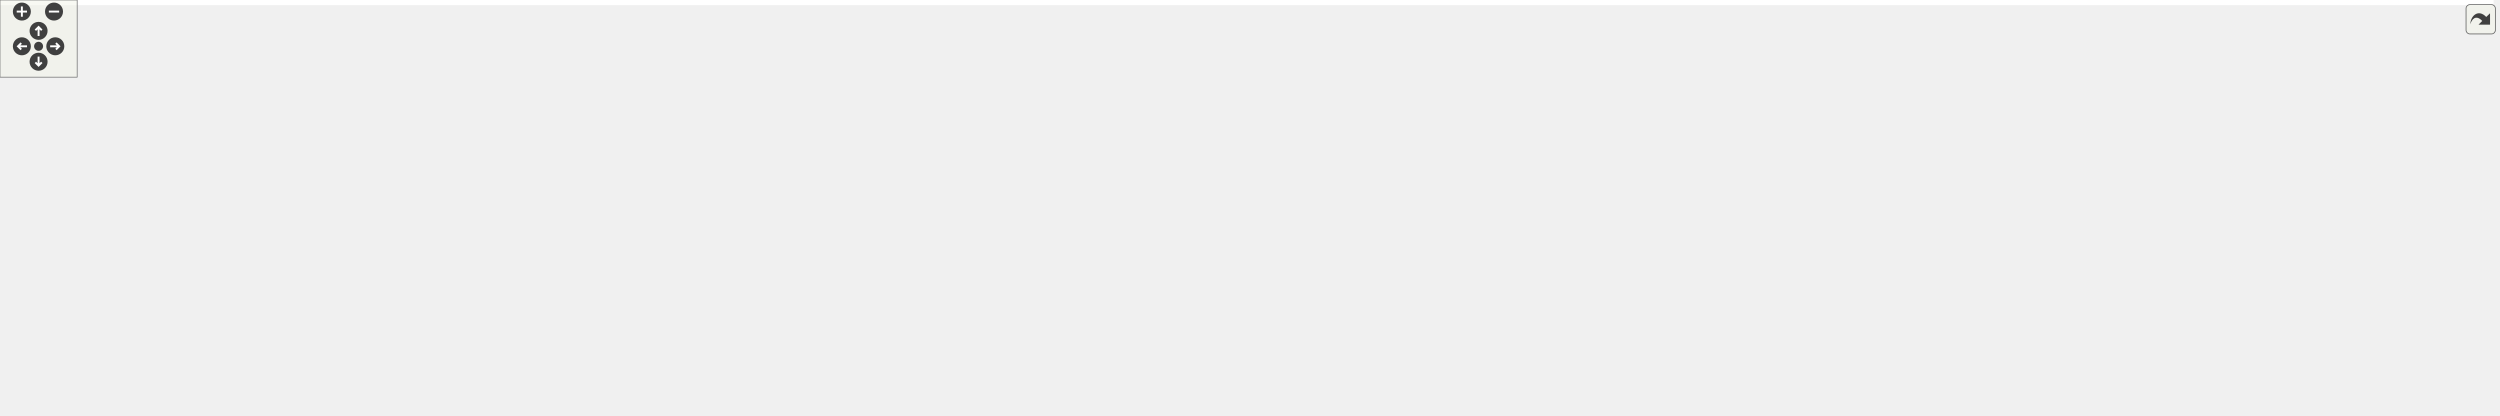
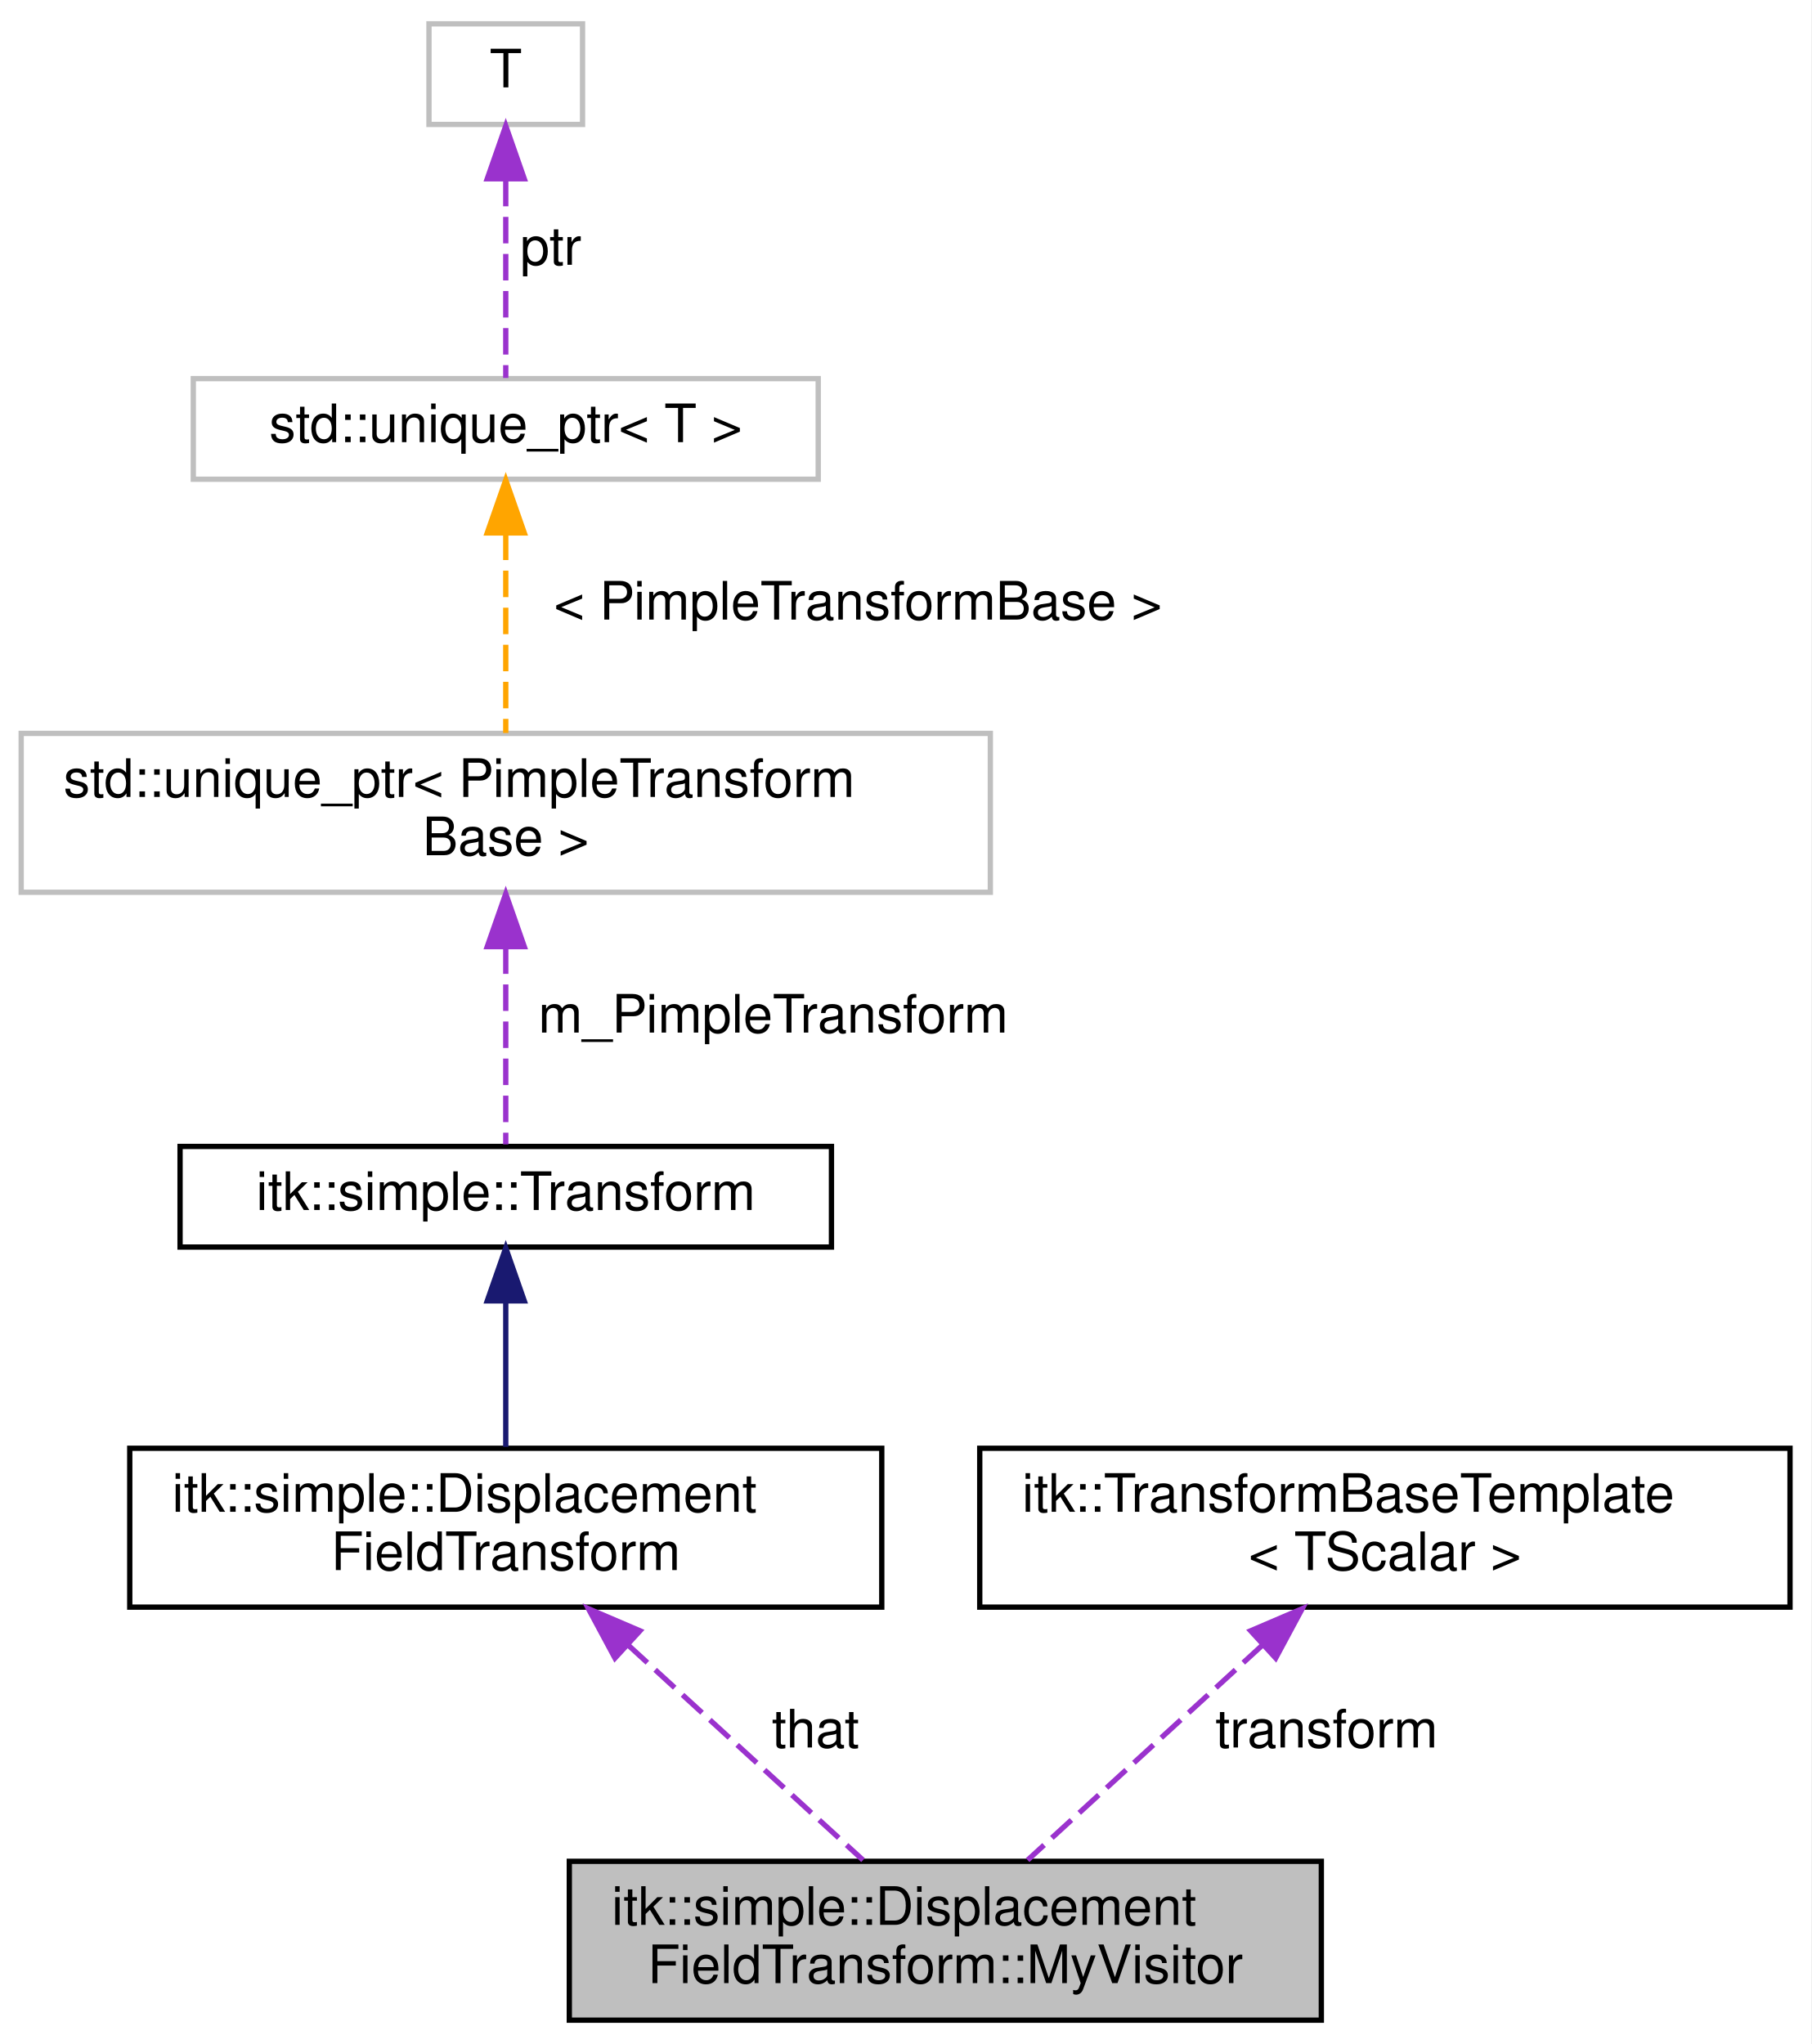
- <svg xmlns="http://www.w3.org/2000/svg" xmlns:xlink="http://www.w3.org/1999/xlink" id="main" version="1.1" xml:space="preserve">
-   <style type="text/css">
- .edge:hover path { stroke: red; }
- .edge:hover polygon { stroke: red; fill: red; }
- </style>
-   <defs>
-     <circle id="rim" cx="0" cy="0" r="7" />
-     <circle id="rim2" cx="0" cy="0" r="3.5" />
-     <g id="zoomPlus">
-       <use xlink:href="#rim" fill="#404040">
-         <set attributeName="fill" to="#808080" begin="zoomplus.mouseover" end="zoomplus.mouseout" />
-       </use>
-       <path d="M-4,0h8M0,-4v8" fill="none" stroke="white" stroke-width="1.5" pointer-events="none" />
-     </g>
-     <g id="zoomMin">
-       <use xlink:href="#rim" fill="#404040">
-         <set attributeName="fill" to="#808080" begin="zoomminus.mouseover" end="zoomminus.mouseout" />
-       </use>
-       <path d="M-4,0h8" fill="none" stroke="white" stroke-width="1.5" pointer-events="none" />
-     </g>
-     <g id="dirArrow">
-       <path fill="none" stroke="white" stroke-width="1.5" d="M0,-3.0v7 M-2.5,-0.5L0,-3.0L2.5,-0.5" />
-     </g>
-     <g id="resetDef">
-       <use xlink:href="#rim2" fill="#404040">
-         <set attributeName="fill" to="#808080" begin="reset.mouseover" end="reset.mouseout" />
-       </use>
-     </g>
-   </defs>
-   <svg id="graph" class="graph">
-     <g id="viewport">
-       <polygon fill="white" stroke="transparent" points="-4,4 -4,-262.5 1939,-262.5 1939,4 -4,4" />
-       <g id="node1" class="node">
-         <g id="a_node1">
-           <a xlink:title=" ">
-             <polygon fill="#bfbfbf" stroke="black" points="1793,-203 1793,-233 1935,-233 1935,-203 1793,-203" />
-             <text text-anchor="start" x="1801" y="-221" font-family="Helvetica,sans-Serif" font-size="10.00">itk::simple::Displacement</text>
-             <text text-anchor="middle" x="1864" y="-210" font-family="Helvetica,sans-Serif" font-size="10.00">FieldTransform::MyVisitor</text>
-           </a>
-         </g>
-       </g>
-       <g id="node2" class="node">
-         <g id="a_node2">
-           <a xlink:href="classitk_1_1simple_1_1DisplacementFieldTransform.html" target="_top" xlink:title="A dense deformable transform over a bounded spatial domain for 2D or 3D coordinates space.">
-             <polygon fill="white" stroke="black" points="1557.5,-228 1557.5,-258 1699.5,-258 1699.5,-228 1557.5,-228" />
-             <text text-anchor="start" x="1565.5" y="-246" font-family="Helvetica,sans-Serif" font-size="10.00">itk::simple::Displacement</text>
-             <text text-anchor="middle" x="1628.5" y="-235" font-family="Helvetica,sans-Serif" font-size="10.00">FieldTransform</text>
-           </a>
-         </g>
-       </g>
-       <g id="edge1" class="edge">
-         <path fill="none" stroke="#9a32cd" stroke-dasharray="5,2" d="M1709.77,-234.41C1736.83,-231.51 1766.79,-228.3 1792.99,-225.5" />
-         <polygon fill="#9a32cd" stroke="#9a32cd" points="1709.13,-230.95 1699.56,-235.5 1709.87,-237.91 1709.13,-230.95" />
-         <text text-anchor="middle" x="1749" y="-235" font-family="Helvetica,sans-Serif" font-size="10.00"> that</text>
-       </g>
-       <g id="node3" class="node">
-         <g id="a_node3">
-           <a xlink:href="classitk_1_1simple_1_1Transform.html" target="_top" xlink:title="A simplified wrapper around a variety of ITK transforms.">
-             <polygon fill="white" stroke="black" points="1392,-234.5 1392,-253.5 1515,-253.5 1515,-234.5 1392,-234.5" />
-             <text text-anchor="middle" x="1453.5" y="-241.5" font-family="Helvetica,sans-Serif" font-size="10.00">itk::simple::Transform</text>
-           </a>
-         </g>
-       </g>
-       <g id="edge2" class="edge">
-         <path fill="none" stroke="midnightblue" d="M1525.06,-243.59C1535.68,-243.53 1546.63,-243.47 1557.24,-243.41" />
-         <polygon fill="midnightblue" stroke="midnightblue" points="1524.99,-240.09 1515.01,-243.65 1525.03,-247.09 1524.99,-240.09" />
-       </g>
-       <g id="node4" class="node">
-         <g id="a_node4">
-           <a xlink:title=" ">
-             <polygon fill="white" stroke="#bfbfbf" points="1040,-225 1040,-255 1223,-255 1223,-225 1040,-225" />
-             <text text-anchor="start" x="1048" y="-243" font-family="Helvetica,sans-Serif" font-size="10.00">std::unique_ptr&lt; PimpleTransform</text>
-             <text text-anchor="middle" x="1131.5" y="-232" font-family="Helvetica,sans-Serif" font-size="10.00">Base &gt;</text>
-           </a>
-         </g>
-       </g>
-       <g id="edge3" class="edge">
-         <path fill="none" stroke="#9a32cd" stroke-dasharray="5,2" d="M1233.6,-241.26C1285.59,-241.91 1347.22,-242.68 1391.82,-243.24" />
-         <polygon fill="#9a32cd" stroke="#9a32cd" points="1233.39,-237.76 1223.34,-241.14 1233.3,-244.76 1233.39,-237.76" />
-         <text text-anchor="middle" x="1307.5" y="-245" font-family="Helvetica,sans-Serif" font-size="10.00"> m_PimpleTransform</text>
-       </g>
-       <g id="node5" class="node">
-         <g id="a_node5">
-           <a xlink:title="STL class.">
-             <polygon fill="white" stroke="#bfbfbf" points="735,-142.5 735,-161.5 853,-161.5 853,-142.5 735,-142.5" />
-             <text text-anchor="middle" x="794" y="-149.5" font-family="Helvetica,sans-Serif" font-size="10.00">std::unique_ptr&lt; T &gt;</text>
-           </a>
-         </g>
-       </g>
-       <g id="edge4" class="edge">
-         <path fill="none" stroke="orange" stroke-dasharray="5,2" d="M841.25,-164.13C901.74,-180 1007.69,-207.79 1073.2,-224.97" />
-         <polygon fill="orange" stroke="orange" points="841.78,-160.65 831.22,-161.5 840.01,-167.42 841.78,-160.65" />
-         <text text-anchor="middle" x="950.5" y="-214" font-family="Helvetica,sans-Serif" font-size="10.00"> &lt; PimpleTransformBase &gt;</text>
-       </g>
-       <g id="node12" class="node">
-         <g id="a_node12">
-           <a xlink:title=" ">
-             <polygon fill="white" stroke="#bfbfbf" points="1065.5,-86 1065.5,-116 1197.5,-116 1197.5,-86 1065.5,-86" />
-             <text text-anchor="start" x="1073.5" y="-104" font-family="Helvetica,sans-Serif" font-size="10.00">std::unique_ptr&lt; itk</text>
-             <text text-anchor="middle" x="1131.5" y="-93" font-family="Helvetica,sans-Serif" font-size="10.00">::MetaDataDictionary &gt;</text>
-           </a>
-         </g>
-       </g>
-       <g id="edge20" class="edge">
-         <path fill="none" stroke="orange" stroke-dasharray="5,2" d="M849.44,-140.44C859.26,-138.51 869.42,-136.62 879,-135 942.11,-124.36 1014.57,-114.85 1065.45,-108.61" />
-         <polygon fill="orange" stroke="orange" points="848.49,-137.07 839.37,-142.46 849.86,-143.93 848.49,-137.07" />
-         <text text-anchor="middle" x="950.5" y="-138" font-family="Helvetica,sans-Serif" font-size="10.00"> &lt; itk::MetaDataDictionary &gt;</text>
-       </g>
-       <g id="node20" class="node">
-         <g id="a_node20">
-           <a xlink:title=" ">
-             <polygon fill="white" stroke="#bfbfbf" points="1063,-135 1063,-165 1200,-165 1200,-135 1063,-135" />
-             <text text-anchor="start" x="1071" y="-153" font-family="Helvetica,sans-Serif" font-size="10.00">std::unique_ptr&lt; Subject</text>
-             <text text-anchor="middle" x="1131.5" y="-142" font-family="Helvetica,sans-Serif" font-size="10.00">Implementation &gt;</text>
-           </a>
-         </g>
-       </g>
-       <g id="edge24" class="edge">
-         <path fill="none" stroke="orange" stroke-dasharray="5,2" d="M863.26,-151.59C921.47,-151.25 1004.7,-150.75 1062.76,-150.4" />
-         <polygon fill="orange" stroke="orange" points="863.04,-148.09 853.06,-151.65 863.08,-155.09 863.04,-148.09" />
-         <text text-anchor="middle" x="950.5" y="-154" font-family="Helvetica,sans-Serif" font-size="10.00"> &lt; SubjectImplementation &gt;</text>
-       </g>
-       <g id="node6" class="node">
-         <g id="a_node6">
-           <a xlink:title=" ">
-             <polygon fill="white" stroke="#bfbfbf" points="0,-85.5 0,-104.5 29,-104.5 29,-85.5 0,-85.5" />
-             <text text-anchor="middle" x="14.5" y="-92.5" font-family="Helvetica,sans-Serif" font-size="10.00">T</text>
-           </a>
-         </g>
-       </g>
-       <g id="edge5" class="edge">
-         <path fill="none" stroke="#9a32cd" stroke-dasharray="5,2" d="M32.83,-111.15C37.2,-114.51 42.05,-117.72 47,-120 74.56,-132.68 83.85,-129.68 114,-133 342.57,-158.2 616.9,-156.03 734.65,-153.57" />
-         <polygon fill="#9a32cd" stroke="#9a32cd" points="35.07,-108.46 25.16,-104.7 30.56,-113.81 35.07,-108.46" />
-         <text text-anchor="middle" x="334" y="-155" font-family="Helvetica,sans-Serif" font-size="10.00"> ptr</text>
-       </g>
-       <g id="node11" class="node">
-         <g id="a_node11">
-           <a xlink:title="STL class.">
-             <polygon fill="white" stroke="#bfbfbf" points="460.5,-27.5 460.5,-46.5 560.5,-46.5 560.5,-27.5 460.5,-27.5" />
-             <text text-anchor="middle" x="510.5" y="-34.5" font-family="Helvetica,sans-Serif" font-size="10.00">std::atomic&lt; T &gt;</text>
-           </a>
-         </g>
-       </g>
-       <g id="edge11" class="edge">
-         <path fill="none" stroke="#9a32cd" stroke-dasharray="5,2" d="M33.84,-78.82C37.99,-75.63 42.51,-72.5 47,-70 74.65,-54.63 82.9,-51.77 114,-46 236.9,-23.21 384.95,-28.27 460.27,-33.11" />
-         <polygon fill="#9a32cd" stroke="#9a32cd" points="31.48,-76.23 25.95,-85.27 35.91,-81.65 31.48,-76.23" />
-         <text text-anchor="middle" x="173" y="-49" font-family="Helvetica,sans-Serif" font-size="10.00"> ptr</text>
-       </g>
-       <g id="node15" class="node">
-         <g id="a_node15">
-           <a xlink:title="STL class.">
-             <polygon fill="white" stroke="#bfbfbf" points="122.5,-66.5 122.5,-85.5 223.5,-85.5 223.5,-66.5 122.5,-66.5" />
-             <text text-anchor="middle" x="173" y="-73.5" font-family="Helvetica,sans-Serif" font-size="10.00">std::map&lt; K, T &gt;</text>
-           </a>
-         </g>
-       </g>
-       <g id="edge17" class="edge">
-         <path fill="none" stroke="#9a32cd" stroke-dasharray="5,2" d="M38.37,-82.79C41.21,-81.67 44.13,-80.7 47,-80 71.37,-74.08 99.19,-72.69 122.4,-72.94" />
-         <polygon fill="#9a32cd" stroke="#9a32cd" points="36.81,-79.66 29.15,-86.99 39.71,-86.03 36.81,-79.66" />
-         <text text-anchor="middle" x="71.5" y="-83" font-family="Helvetica,sans-Serif" font-size="10.00"> elements</text>
-       </g>
-       <g id="node17" class="node">
-         <g id="a_node17">
-           <a xlink:title="STL class.">
-             <polygon fill="white" stroke="#bfbfbf" points="114,-104.5 114,-123.5 232,-123.5 232,-104.5 114,-104.5" />
-             <text text-anchor="middle" x="173" y="-111.5" font-family="Helvetica,sans-Serif" font-size="10.00">std::shared_ptr&lt; T &gt;</text>
-           </a>
-         </g>
-       </g>
-       <g id="edge19" class="edge">
-         <path fill="none" stroke="#9a32cd" stroke-dasharray="5,2" d="M39.05,-97.86C58.79,-100.26 87.84,-103.78 113.75,-106.93" />
-         <polygon fill="#9a32cd" stroke="#9a32cd" points="39.46,-94.38 29.11,-96.65 38.62,-101.33 39.46,-94.38" />
-         <text text-anchor="middle" x="71.5" y="-108" font-family="Helvetica,sans-Serif" font-size="10.00"> ptr</text>
-       </g>
-       <g id="node7" class="node">
-         <g id="a_node7">
-           <a xlink:href="https://www.itk.org/Doxygen/html/classitk_1_1TransformBaseTemplate.html" xlink:title=" ">
-             <polygon fill="white" stroke="black" points="1552,-179 1552,-209 1705,-209 1705,-179 1552,-179" />
-             <text text-anchor="start" x="1560" y="-197" font-family="Helvetica,sans-Serif" font-size="10.00">itk::TransformBaseTemplate</text>
-             <text text-anchor="middle" x="1628.5" y="-186" font-family="Helvetica,sans-Serif" font-size="10.00">&lt; TParametersValueType &gt;</text>
-           </a>
-         </g>
-       </g>
-       <g id="edge6" class="edge">
-         <path fill="none" stroke="#9a32cd" stroke-dasharray="5,2" d="M1715.25,-200.31C1734.9,-201.97 1755.69,-203.89 1775,-206 1780.82,-206.64 1786.86,-207.35 1792.91,-208.1" />
-         <polygon fill="#9a32cd" stroke="#9a32cd" points="1715.35,-196.8 1705.09,-199.47 1714.77,-203.78 1715.35,-196.8" />
-         <text text-anchor="middle" x="1749" y="-209" font-family="Helvetica,sans-Serif" font-size="10.00"> transform</text>
-       </g>
-       <g id="node8" class="node">
-         <g id="a_node8">
-           <a xlink:href="https://www.itk.org/Doxygen/html/classitk_1_1Object.html" xlink:title=" ">
-             <polygon fill="white" stroke="black" points="1420,-107.5 1420,-126.5 1487,-126.5 1487,-107.5 1420,-107.5" />
-             <text text-anchor="middle" x="1453.5" y="-114.5" font-family="Helvetica,sans-Serif" font-size="10.00">itk::Object</text>
-           </a>
-         </g>
-       </g>
-       <g id="edge7" class="edge">
-         <path fill="none" stroke="midnightblue" d="M1485.35,-130.73C1515.83,-144.3 1562.31,-164.99 1593.75,-178.98" />
-         <polygon fill="midnightblue" stroke="midnightblue" points="1486.62,-127.47 1476.06,-126.6 1483.77,-133.86 1486.62,-127.47" />
-       </g>
-       <g id="node9" class="node">
-         <g id="a_node9">
-           <a xlink:href="https://www.itk.org/Doxygen/html/classitk_1_1LightObject.html" xlink:title=" ">
-             <polygon fill="white" stroke="black" points="1086,-0.5 1086,-19.5 1177,-19.5 1177,-0.5 1086,-0.5" />
-             <text text-anchor="middle" x="1131.5" y="-7.5" font-family="Helvetica,sans-Serif" font-size="10.00">itk::LightObject</text>
-           </a>
-         </g>
-       </g>
-       <g id="edge8" class="edge">
-         <path fill="none" stroke="midnightblue" d="M1187.25,-7.77C1238.07,-7.85 1314.6,-13.51 1374,-42 1406.12,-57.4 1433.6,-90.94 1445.78,-107.44" />
-         <polygon fill="midnightblue" stroke="midnightblue" points="1187.11,-4.27 1177.13,-7.83 1187.15,-11.27 1187.11,-4.27" />
-       </g>
-       <g id="node10" class="node">
-         <g id="a_node10">
-           <a xlink:title=" ">
-             <polygon fill="white" stroke="#bfbfbf" points="740.5,-0.5 740.5,-19.5 847.5,-19.5 847.5,-0.5 740.5,-0.5" />
-             <text text-anchor="middle" x="794" y="-7.5" font-family="Helvetica,sans-Serif" font-size="10.00">std::atomic&lt; int &gt;</text>
-           </a>
-         </g>
-       </g>
-       <g id="edge9" class="edge">
-         <path fill="none" stroke="#9a32cd" stroke-dasharray="5,2" d="M858.12,-10C924.52,-10 1027.32,-10 1085.79,-10" />
-         <polygon fill="#9a32cd" stroke="#9a32cd" points="857.79,-6.5 847.79,-10 857.79,-13.5 857.79,-6.5" />
-         <text text-anchor="middle" x="950.5" y="-13" font-family="Helvetica,sans-Serif" font-size="10.00"> m_ReferenceCount</text>
-       </g>
-       <g id="edge10" class="edge">
-         <path fill="none" stroke="orange" stroke-dasharray="5,2" d="M553.57,-24.93C568.98,-21.03 586.66,-17.16 603,-15 649.13,-8.92 702.08,-8.02 740.35,-8.44" />
-         <polygon fill="orange" stroke="orange" points="552.59,-21.57 543.8,-27.48 554.36,-28.34 552.59,-21.57" />
-         <text text-anchor="middle" x="656" y="-18" font-family="Helvetica,sans-Serif" font-size="10.00"> &lt; int &gt;</text>
-       </g>
-       <g id="node21" class="node">
-         <g id="a_node21">
-           <a xlink:href="https://www.itk.org/Doxygen/html/classitk_1_1TimeStamp.html" xlink:title=" ">
-             <polygon fill="white" stroke="black" points="904.5,-39.5 904.5,-58.5 996.5,-58.5 996.5,-39.5 904.5,-39.5" />
-             <text text-anchor="middle" x="950.5" y="-46.5" font-family="Helvetica,sans-Serif" font-size="10.00">itk::TimeStamp</text>
-           </a>
-         </g>
-       </g>
-       <g id="edge26" class="edge">
-         <path fill="none" stroke="#9a32cd" stroke-dasharray="5,2" d="M571.06,-38.63C659.77,-41.06 824.68,-45.58 904.24,-47.76" />
-         <polygon fill="#9a32cd" stroke="#9a32cd" points="570.98,-35.13 560.89,-38.35 570.79,-42.13 570.98,-35.13" />
-         <text text-anchor="middle" x="656" y="-46" font-family="Helvetica,sans-Serif" font-size="10.00"> m_GlobalTimeStamp</text>
-       </g>
-       <g id="edge12" class="edge">
-         <path fill="none" stroke="#9a32cd" stroke-dasharray="5,2" d="M1207.76,-97.12C1255.51,-95.62 1318.52,-95.4 1374,-101 1389.22,-102.54 1405.86,-105.71 1419.88,-108.82" />
-         <polygon fill="#9a32cd" stroke="#9a32cd" points="1207.38,-93.63 1197.51,-97.47 1207.62,-100.63 1207.38,-93.63" />
-         <text text-anchor="middle" x="1307.5" y="-104" font-family="Helvetica,sans-Serif" font-size="10.00"> m_MetaDataDictionary</text>
-       </g>
-       <g id="node13" class="node">
-         <g id="a_node13">
-           <a xlink:href="https://www.itk.org/Doxygen/html/classitk_1_1MetaDataDictionary.html" xlink:title=" ">
-             <polygon fill="white" stroke="black" points="727,-76.5 727,-95.5 861,-95.5 861,-76.5 727,-76.5" />
-             <text text-anchor="middle" x="794" y="-83.5" font-family="Helvetica,sans-Serif" font-size="10.00">itk::MetaDataDictionary</text>
-           </a>
-         </g>
-       </g>
-       <g id="edge13" class="edge">
-         <path fill="none" stroke="#9a32cd" stroke-dasharray="5,2" d="M871.23,-85.05C873.85,-85.03 876.45,-85.02 879,-85 942.55,-84.62 958.61,-80.35 1022,-85 1036.05,-86.03 1051.05,-87.8 1065.26,-89.8" />
-         <polygon fill="#9a32cd" stroke="#9a32cd" points="871,-81.55 861.03,-85.14 871.06,-88.55 871,-81.55" />
-         <text text-anchor="middle" x="950.5" y="-88" font-family="Helvetica,sans-Serif" font-size="10.00"> ptr</text>
-       </g>
-       <g id="node14" class="node">
-         <g id="a_node14">
-           <a xlink:title=" ">
-             <polygon fill="white" stroke="#bfbfbf" points="436,-71 436,-101 585,-101 585,-71 436,-71" />
-             <text text-anchor="start" x="444" y="-89" font-family="Helvetica,sans-Serif" font-size="10.00">std::shared_ptr&lt; MetaData</text>
-             <text text-anchor="middle" x="510.5" y="-78" font-family="Helvetica,sans-Serif" font-size="10.00">DictionaryMapType &gt;</text>
-           </a>
-         </g>
-       </g>
-       <g id="edge14" class="edge">
-         <path fill="none" stroke="#9a32cd" stroke-dasharray="5,2" d="M595.29,-86C637.24,-86 687.31,-86 726.57,-86" />
-         <polygon fill="#9a32cd" stroke="#9a32cd" points="595.09,-82.5 585.09,-86 595.09,-89.5 595.09,-82.5" />
-         <text text-anchor="middle" x="656" y="-89" font-family="Helvetica,sans-Serif" font-size="10.00"> m_Dictionary</text>
-       </g>
-       <g id="edge15" class="edge">
-         <path fill="none" stroke="#9a32cd" stroke-dasharray="5,2" d="M233.75,-75.67C283.17,-75.65 355.18,-76.21 418,-79 423.73,-79.25 429.66,-79.58 435.61,-79.94" />
-         <polygon fill="#9a32cd" stroke="#9a32cd" points="233.56,-72.17 223.56,-75.68 233.57,-79.17 233.56,-72.17" />
-         <text text-anchor="middle" x="334" y="-82" font-family="Helvetica,sans-Serif" font-size="10.00"> ptr</text>
-       </g>
-       <g id="node16" class="node">
-         <g id="a_node16">
-           <a xlink:title=" ">
-             <polygon fill="white" stroke="#bfbfbf" points="0,-1.5 0,-20.5 29,-20.5 29,-1.5 0,-1.5" />
-             <text text-anchor="middle" x="14.5" y="-8.5" font-family="Helvetica,sans-Serif" font-size="10.00">K</text>
-           </a>
-         </g>
-       </g>
-       <g id="edge16" class="edge">
-         <path fill="none" stroke="#9a32cd" stroke-dasharray="5,2" d="M38.69,-20.67C58.65,-28.99 88.21,-41.3 114,-52 125.47,-56.76 138.23,-62.04 148.85,-66.43" />
-         <polygon fill="#9a32cd" stroke="#9a32cd" points="39.78,-17.33 29.2,-16.71 37.08,-23.79 39.78,-17.33" />
-         <text text-anchor="middle" x="71.5" y="-48" font-family="Helvetica,sans-Serif" font-size="10.00"> keys</text>
-       </g>
-       <g id="edge18" class="edge">
-         <path fill="none" stroke="orange" stroke-dasharray="5,2" d="M242.27,-108.3C298.5,-103.61 378.06,-96.97 435.74,-92.16" />
-         <polygon fill="orange" stroke="orange" points="241.73,-104.84 232.06,-109.15 242.31,-111.81 241.73,-104.84" />
-         <text text-anchor="middle" x="334" y="-111" font-family="Helvetica,sans-Serif" font-size="10.00"> &lt; MetaDataDictionaryMapType &gt;</text>
-       </g>
-       <g id="node18" class="node">
-         <g id="a_node18">
-           <a xlink:title="STL class.">
-             <polygon fill="white" stroke="#bfbfbf" points="1099,-184.5 1099,-203.5 1164,-203.5 1164,-184.5 1099,-184.5" />
-             <text text-anchor="middle" x="1131.5" y="-191.5" font-family="Helvetica,sans-Serif" font-size="10.00">std::string</text>
-           </a>
-         </g>
-       </g>
-       <g id="edge27" class="edge">
-         <path fill="none" stroke="#9a32cd" stroke-dasharray="5,2" d="M1174.34,-194C1257.83,-194 1446.14,-194 1551.85,-194" />
-         <polygon fill="#9a32cd" stroke="#9a32cd" points="1174.22,-190.5 1164.22,-194 1174.22,-197.5 1174.22,-190.5" />
-         <text text-anchor="middle" x="1453.5" y="-208" font-family="Helvetica,sans-Serif" font-size="10.00"> m_InputSpaceName</text>
-         <text text-anchor="middle" x="1453.5" y="-197" font-family="Helvetica,sans-Serif" font-size="10.00">m_OutputSpaceName</text>
-       </g>
-       <g id="edge21" class="edge">
-         <path fill="none" stroke="#9a32cd" stroke-dasharray="5,2" d="M1173.94,-186.34C1189.43,-183.2 1207.11,-179.3 1223,-175 1231.14,-172.8 1232.82,-171.06 1241,-169 1299.18,-154.36 1316.07,-161.57 1374,-146 1393.22,-140.83 1414.35,-132.89 1429.84,-126.62" />
-         <polygon fill="#9a32cd" stroke="#9a32cd" points="1173.25,-182.91 1164.12,-188.29 1174.61,-189.77 1173.25,-182.91" />
-         <text text-anchor="middle" x="1307.5" y="-172" font-family="Helvetica,sans-Serif" font-size="10.00"> m_ObjectName</text>
-       </g>
-       <g id="node19" class="node">
-         <g id="a_node19">
-           <a xlink:title="STL class.">
-             <polygon fill="white" stroke="#bfbfbf" points="742,-197 742,-227 846,-227 846,-197 742,-197" />
-             <text text-anchor="start" x="750" y="-215" font-family="Helvetica,sans-Serif" font-size="10.00">std::basic_string&lt;</text>
-             <text text-anchor="middle" x="794" y="-204" font-family="Helvetica,sans-Serif" font-size="10.00"> char &gt;</text>
-           </a>
-         </g>
-       </g>
-       <g id="edge22" class="edge">
-         <path fill="none" stroke="midnightblue" d="M856.55,-208.7C928.12,-204.86 1043.49,-198.67 1098.86,-195.7" />
-         <polygon fill="midnightblue" stroke="midnightblue" points="856.12,-205.22 846.32,-209.25 856.49,-212.21 856.12,-205.22" />
-       </g>
-       <g id="edge23" class="edge">
-         <path fill="none" stroke="#9a32cd" stroke-dasharray="5,2" d="M1210.37,-138.73C1220.66,-137.39 1231.08,-136.11 1241,-135 1304.18,-127.95 1378.24,-122.23 1419.84,-119.25" />
-         <polygon fill="#9a32cd" stroke="#9a32cd" points="1209.6,-135.3 1200.15,-140.09 1210.52,-142.24 1209.6,-135.3" />
-         <text text-anchor="middle" x="1307.5" y="-138" font-family="Helvetica,sans-Serif" font-size="10.00"> m_SubjectImplementation</text>
-       </g>
-       <g id="edge25" class="edge">
-         <path fill="none" stroke="#9a32cd" stroke-dasharray="5,2" d="M1007.04,-50.25C1062.04,-51.97 1148.58,-55.94 1223,-65 1290.76,-73.25 1307.7,-76.77 1374,-93 1390.75,-97.1 1409.2,-102.69 1424.01,-107.44" />
-         <polygon fill="#9a32cd" stroke="#9a32cd" points="1006.91,-46.75 996.81,-49.95 1006.7,-53.74 1006.91,-46.75" />
-         <text text-anchor="middle" x="1131.5" y="-68" font-family="Helvetica,sans-Serif" font-size="10.00"> m_MTime</text>
+ <svg xmlns="http://www.w3.org/2000/svg" xmlns:xlink="http://www.w3.org/1999/xlink" width="342pt" height="386pt" viewBox="0.00 0.00 342.00 386.00">
+   <g id="graph0" class="graph" transform="scale(1 1) rotate(0) translate(4 382)">
+     <polygon fill="white" stroke="transparent" points="-4,4 -4,-382 338,-382 338,4 -4,4" />
+     <g id="node1" class="node">
+       <g id="a_node1">
+         <a xlink:title=" ">
+           <polygon fill="#bfbfbf" stroke="black" points="103.5,-0.5 103.5,-30.5 245.5,-30.5 245.5,-0.5 103.5,-0.5" />
+           <text text-anchor="start" x="111.5" y="-18.5" font-family="Helvetica,sans-Serif" font-size="10.00">itk::simple::Displacement</text>
+           <text text-anchor="middle" x="174.5" y="-7.5" font-family="Helvetica,sans-Serif" font-size="10.00">FieldTransform::MyVisitor</text>
+         </a>
      </g>
    </g>
-   </svg>
-   <g id="navigator" transform="translate(0 0)" fill="#404254">
-     <rect fill="#f2f5e9" fill-opacity="0.5" stroke="#606060" stroke-width=".5" x="0" y="0" width="60" height="60" />
-     <use id="zoomplus" xlink:href="#zoomPlus" x="17" y="9" />
-     <use id="zoomminus" xlink:href="#zoomMin" x="42" y="9" />
-     <use id="reset" xlink:href="#resetDef" x="30" y="36" />
-     <g id="arrowUp" xlink:href="#dirArrow" transform="translate(30 24)">
-       <use xlink:href="#rim" fill="#404040">
-         <set attributeName="fill" to="#808080" begin="arrowUp.mouseover" end="arrowUp.mouseout" />
-       </use>
-       <path fill="none" stroke="white" stroke-width="1.5" d="M0,-3.0v7 M-2.5,-0.5L0,-3.0L2.5,-0.5" />
+     <g id="node2" class="node">
+       <g id="a_node2">
+         <a xlink:href="classitk_1_1simple_1_1DisplacementFieldTransform.html" target="_top" xlink:title="A dense deformable transform over a bounded spatial domain for 2D or 3D coordinates space.">
+           <polygon fill="white" stroke="black" points="20.5,-78.5 20.5,-108.5 162.5,-108.5 162.5,-78.5 20.5,-78.5" />
+           <text text-anchor="start" x="28.5" y="-96.5" font-family="Helvetica,sans-Serif" font-size="10.00">itk::simple::Displacement</text>
+           <text text-anchor="middle" x="91.5" y="-85.5" font-family="Helvetica,sans-Serif" font-size="10.00">FieldTransform</text>
+         </a>
+       </g>
    </g>
-     <g id="arrowRight" xlink:href="#dirArrow" transform="rotate(90) translate(36 -43)">
-       <use xlink:href="#rim" fill="#404040">
-         <set attributeName="fill" to="#808080" begin="arrowRight.mouseover" end="arrowRight.mouseout" />
-       </use>
-       <path fill="none" stroke="white" stroke-width="1.5" d="M0,-3.0v7 M-2.5,-0.5L0,-3.0L2.5,-0.5" />
+     <g id="edge1" class="edge">
+       <path fill="none" stroke="#9a32cd" stroke-dasharray="5,2" d="M114.55,-71.39C128.71,-58.43 146.46,-42.18 158.96,-30.73" />
+       <polygon fill="#9a32cd" stroke="#9a32cd" points="112.12,-68.87 107.11,-78.2 116.85,-74.03 112.12,-68.87" />
+       <text text-anchor="middle" x="150" y="-52" font-family="Helvetica,sans-Serif" font-size="10.00"> that</text>
    </g>
-     <g id="arrowDown" xlink:href="#dirArrow" transform="rotate(180) translate(-30 -48)">
-       <use xlink:href="#rim" fill="#404040">
-         <set attributeName="fill" to="#808080" begin="arrowDown.mouseover" end="arrowDown.mouseout" />
-       </use>
-       <path fill="none" stroke="white" stroke-width="1.5" d="M0,-3.0v7 M-2.5,-0.5L0,-3.0L2.5,-0.5" />
+     <g id="node3" class="node">
+       <g id="a_node3">
+         <a xlink:href="classitk_1_1simple_1_1Transform.html" target="_top" xlink:title="A simplified wrapper around a variety of ITK transforms.">
+           <polygon fill="white" stroke="black" points="30,-146.5 30,-165.5 153,-165.5 153,-146.5 30,-146.5" />
+           <text text-anchor="middle" x="91.5" y="-153.5" font-family="Helvetica,sans-Serif" font-size="10.00">itk::simple::Transform</text>
+         </a>
+       </g>
    </g>
-     <g id="arrowLeft" xlink:href="#dirArrow" transform="rotate(270) translate(-36 17)">
-       <use xlink:href="#rim" fill="#404040">
-         <set attributeName="fill" to="#808080" begin="arrowLeft.mouseover" end="arrowLeft.mouseout" />
-       </use>
-       <path fill="none" stroke="white" stroke-width="1.5" d="M0,-3.0v7 M-2.5,-0.5L0,-3.0L2.5,-0.5" />
+     <g id="edge2" class="edge">
+       <path fill="none" stroke="midnightblue" d="M91.5,-136.22C91.5,-127.36 91.5,-116.96 91.5,-108.76" />
+       <polygon fill="midnightblue" stroke="midnightblue" points="88,-136.33 91.5,-146.33 95,-136.33 88,-136.33" />
+     </g>
+     <g id="node4" class="node">
+       <g id="a_node4">
+         <a xlink:title=" ">
+           <polygon fill="white" stroke="#bfbfbf" points="0,-213.5 0,-243.5 183,-243.5 183,-213.5 0,-213.5" />
+           <text text-anchor="start" x="8" y="-231.5" font-family="Helvetica,sans-Serif" font-size="10.00">std::unique_ptr&lt; PimpleTransform</text>
+           <text text-anchor="middle" x="91.5" y="-220.5" font-family="Helvetica,sans-Serif" font-size="10.00">Base &gt;</text>
+         </a>
+       </g>
+     </g>
+     <g id="edge3" class="edge">
+       <path fill="none" stroke="#9a32cd" stroke-dasharray="5,2" d="M91.5,-203.09C91.5,-190.21 91.5,-175.2 91.5,-165.89" />
+       <polygon fill="#9a32cd" stroke="#9a32cd" points="88,-203.23 91.5,-213.23 95,-203.23 88,-203.23" />
+       <text text-anchor="middle" x="142" y="-187" font-family="Helvetica,sans-Serif" font-size="10.00"> m_PimpleTransform</text>
+     </g>
+     <g id="node5" class="node">
+       <g id="a_node5">
+         <a xlink:title="STL class.">
+           <polygon fill="white" stroke="#bfbfbf" points="32.5,-291.5 32.5,-310.5 150.5,-310.5 150.5,-291.5 32.5,-291.5" />
+           <text text-anchor="middle" x="91.5" y="-298.5" font-family="Helvetica,sans-Serif" font-size="10.00">std::unique_ptr&lt; T &gt;</text>
+         </a>
+       </g>
+     </g>
+     <g id="edge4" class="edge">
+       <path fill="none" stroke="orange" stroke-dasharray="5,2" d="M91.5,-281.24C91.5,-269.41 91.5,-254.38 91.5,-243.58" />
+       <polygon fill="orange" stroke="orange" points="88,-281.36 91.5,-291.36 95,-281.36 88,-281.36" />
+       <text text-anchor="middle" x="158" y="-265" font-family="Helvetica,sans-Serif" font-size="10.00"> &lt; PimpleTransformBase &gt;</text>
+     </g>
+     <g id="node6" class="node">
+       <g id="a_node6">
+         <a xlink:title=" ">
+           <polygon fill="white" stroke="#bfbfbf" points="77,-358.5 77,-377.5 106,-377.5 106,-358.5 77,-358.5" />
+           <text text-anchor="middle" x="91.5" y="-365.5" font-family="Helvetica,sans-Serif" font-size="10.00">T</text>
+         </a>
+       </g>
+     </g>
+     <g id="edge5" class="edge">
+       <path fill="none" stroke="#9a32cd" stroke-dasharray="5,2" d="M91.5,-348.04C91.5,-335.67 91.5,-320.12 91.5,-310.63" />
+       <polygon fill="#9a32cd" stroke="#9a32cd" points="88,-348.23 91.5,-358.23 95,-348.23 88,-348.23" />
+       <text text-anchor="middle" x="100" y="-332" font-family="Helvetica,sans-Serif" font-size="10.00"> ptr</text>
+     </g>
+     <g id="node7" class="node">
+       <g id="a_node7">
+         <a xlink:href="classitk_1_1TransformBaseTemplate.html" target="_top" xlink:title=" ">
+           <polygon fill="white" stroke="black" points="181,-78.5 181,-108.5 334,-108.5 334,-78.5 181,-78.5" />
+           <text text-anchor="start" x="189" y="-96.5" font-family="Helvetica,sans-Serif" font-size="10.00">itk::TransformBaseTemplate</text>
+           <text text-anchor="middle" x="257.5" y="-85.5" font-family="Helvetica,sans-Serif" font-size="10.00">&lt; TScalar &gt;</text>
+         </a>
+       </g>
+     </g>
+     <g id="edge6" class="edge">
+       <path fill="none" stroke="#9a32cd" stroke-dasharray="5,2" d="M234.45,-71.39C220.29,-58.43 202.54,-42.18 190.04,-30.73" />
+       <polygon fill="#9a32cd" stroke="#9a32cd" points="232.15,-74.03 241.89,-78.2 236.88,-68.87 232.15,-74.03" />
+       <text text-anchor="middle" x="246.5" y="-52" font-family="Helvetica,sans-Serif" font-size="10.00"> transform</text>
    </g>
  </g>
-   <svg viewBox="0 0 15 15" width="100%" height="30px" preserveAspectRatio="xMaxYMin meet">
-     <g id="arrow_out" transform="scale(0.3 0.3)">
-       <a xlink:href="structitk_1_1simple_1_1DisplacementFieldTransform_1_1MyVisitor__coll__graph_org.svg" target="_base">
-         <rect id="button" ry="5" rx="5" y="6" x="6" height="38" width="38" fill="#f2f5e9" fill-opacity="0.5" stroke="#606060" stroke-width="1.0" />
-         <path id="arrow" d="M 11.5,31.437 C 11.94,20.098 22.043,11.323 32.159,21.979 L 37.069,17.246 C 37.069,17.246 37.088,32 37.088,32 L 22.16,31.978 C 22.16,31.978 26.998,27.14 26.998,27.14 C 18.529,18.264 13.292,25.23 11.5,31.437 z" style="fill:#404040;" />
-       </a>
-     </g>
-   </svg>
</svg>
